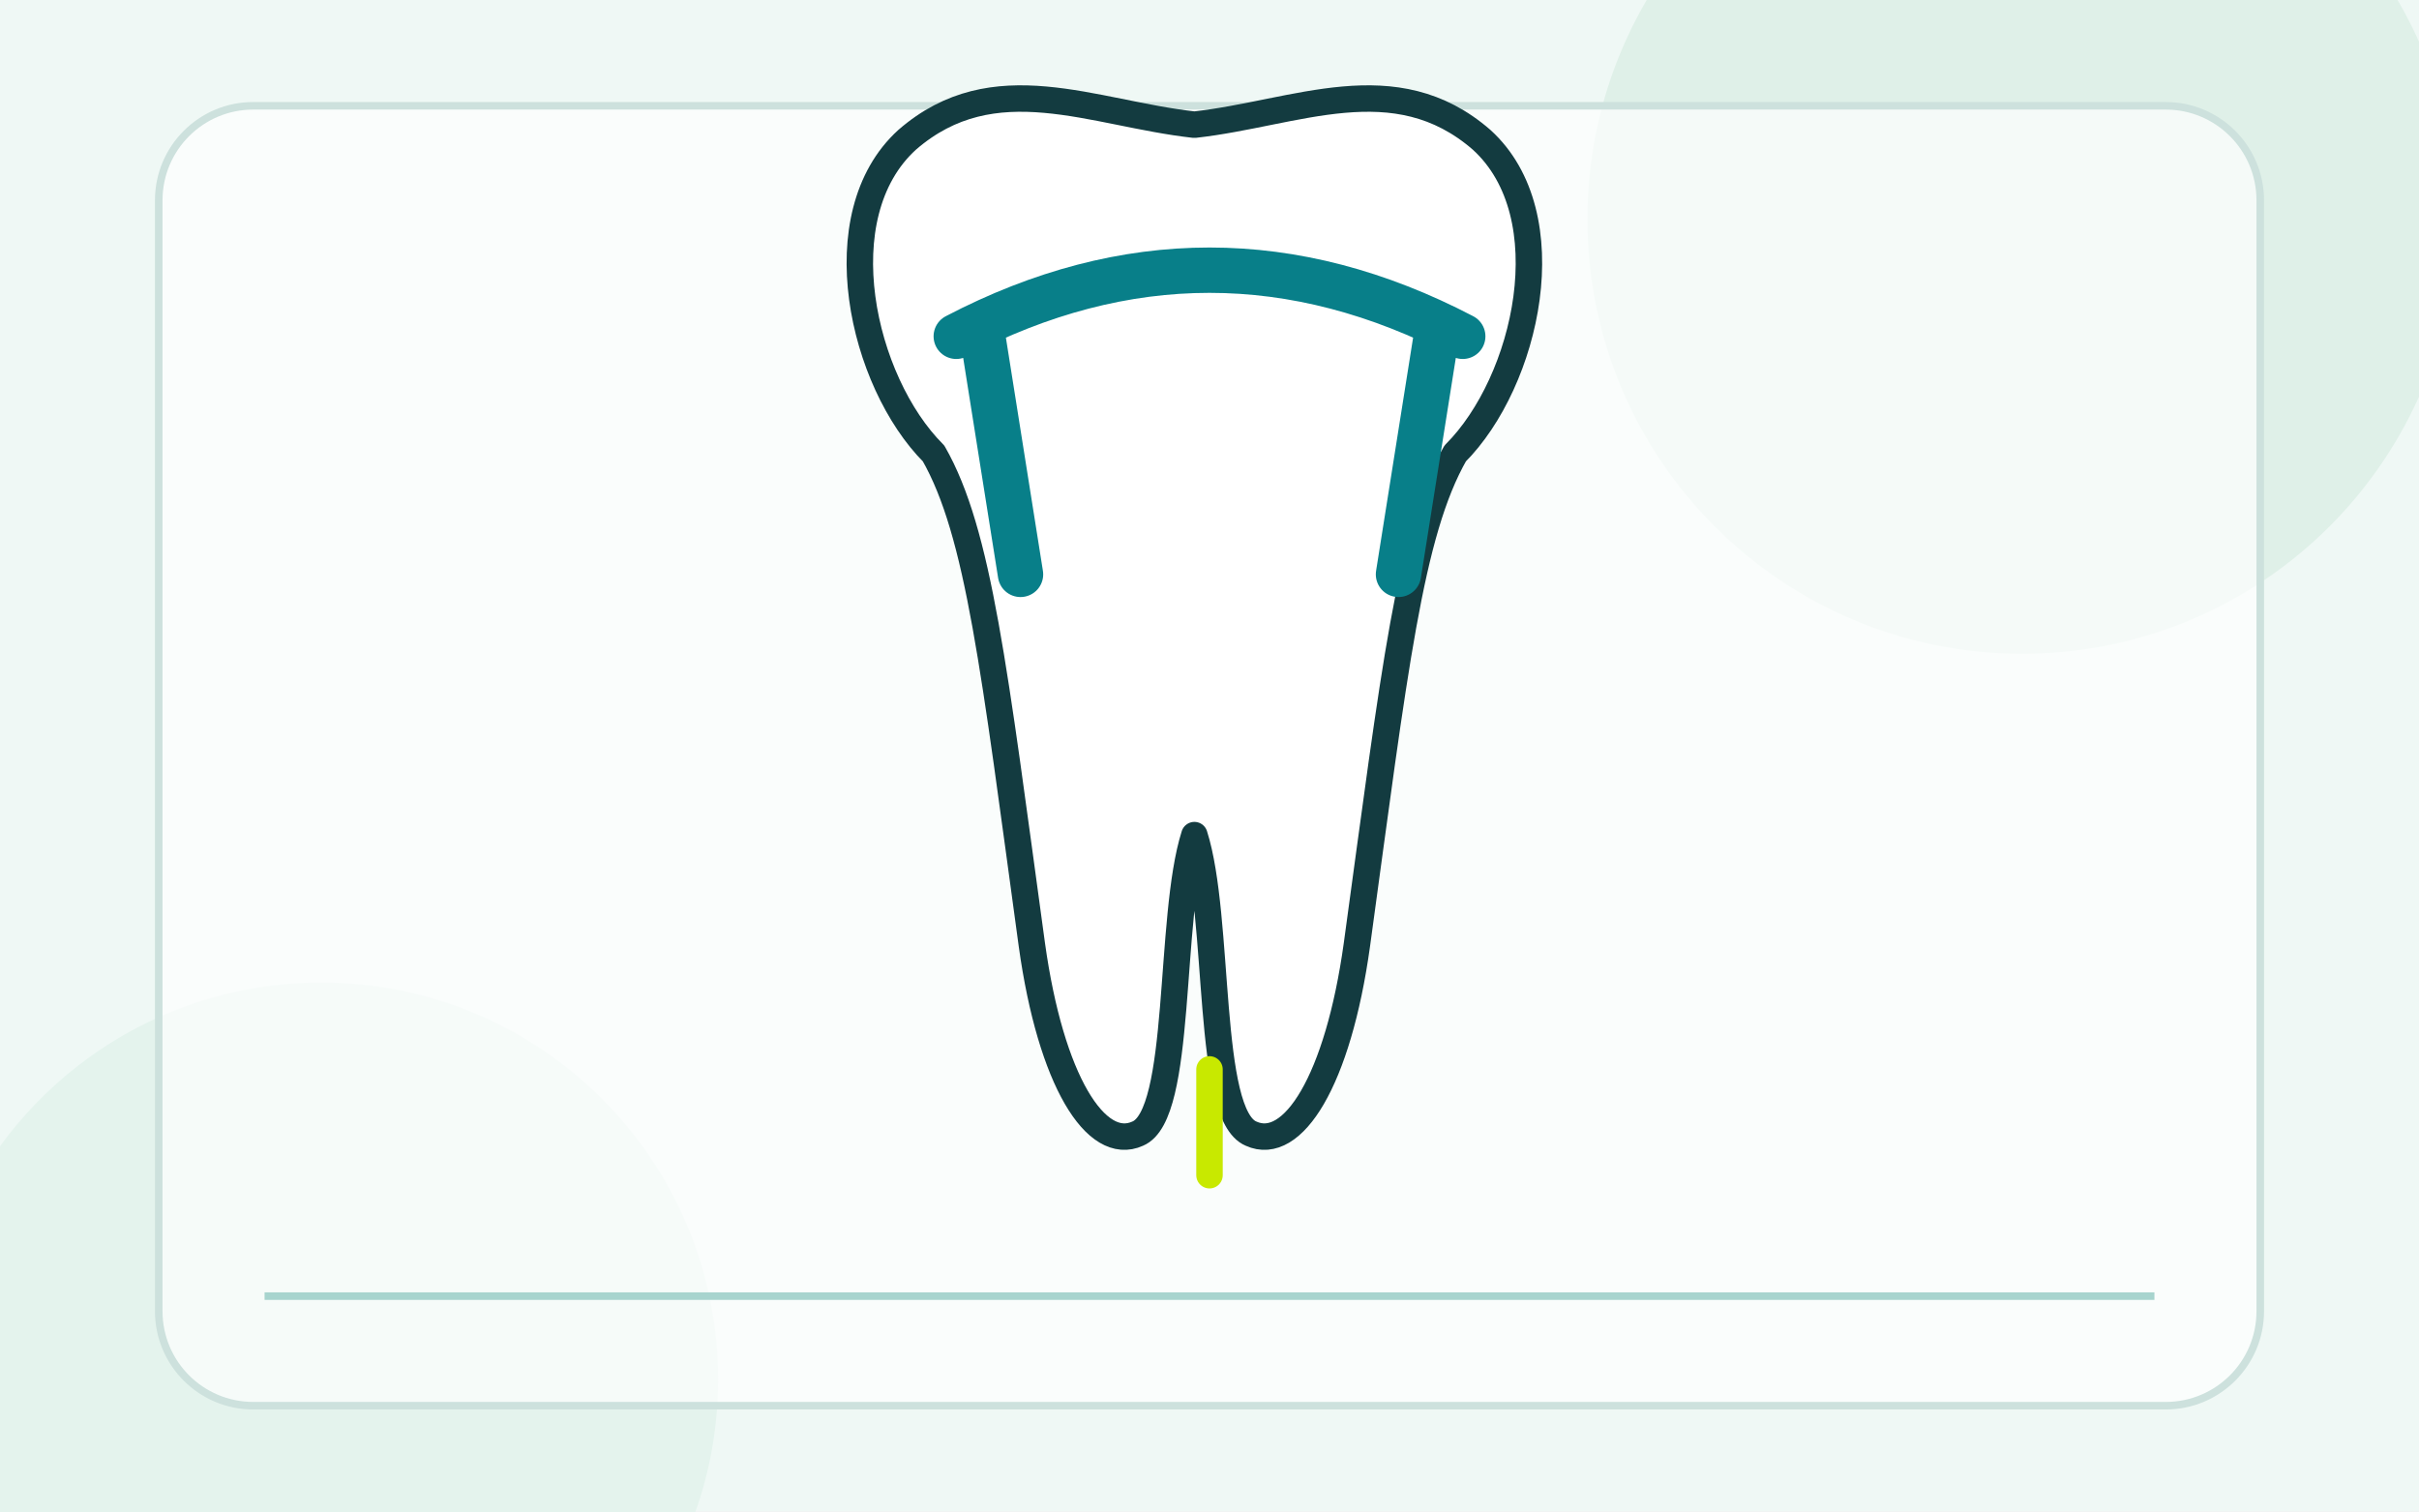
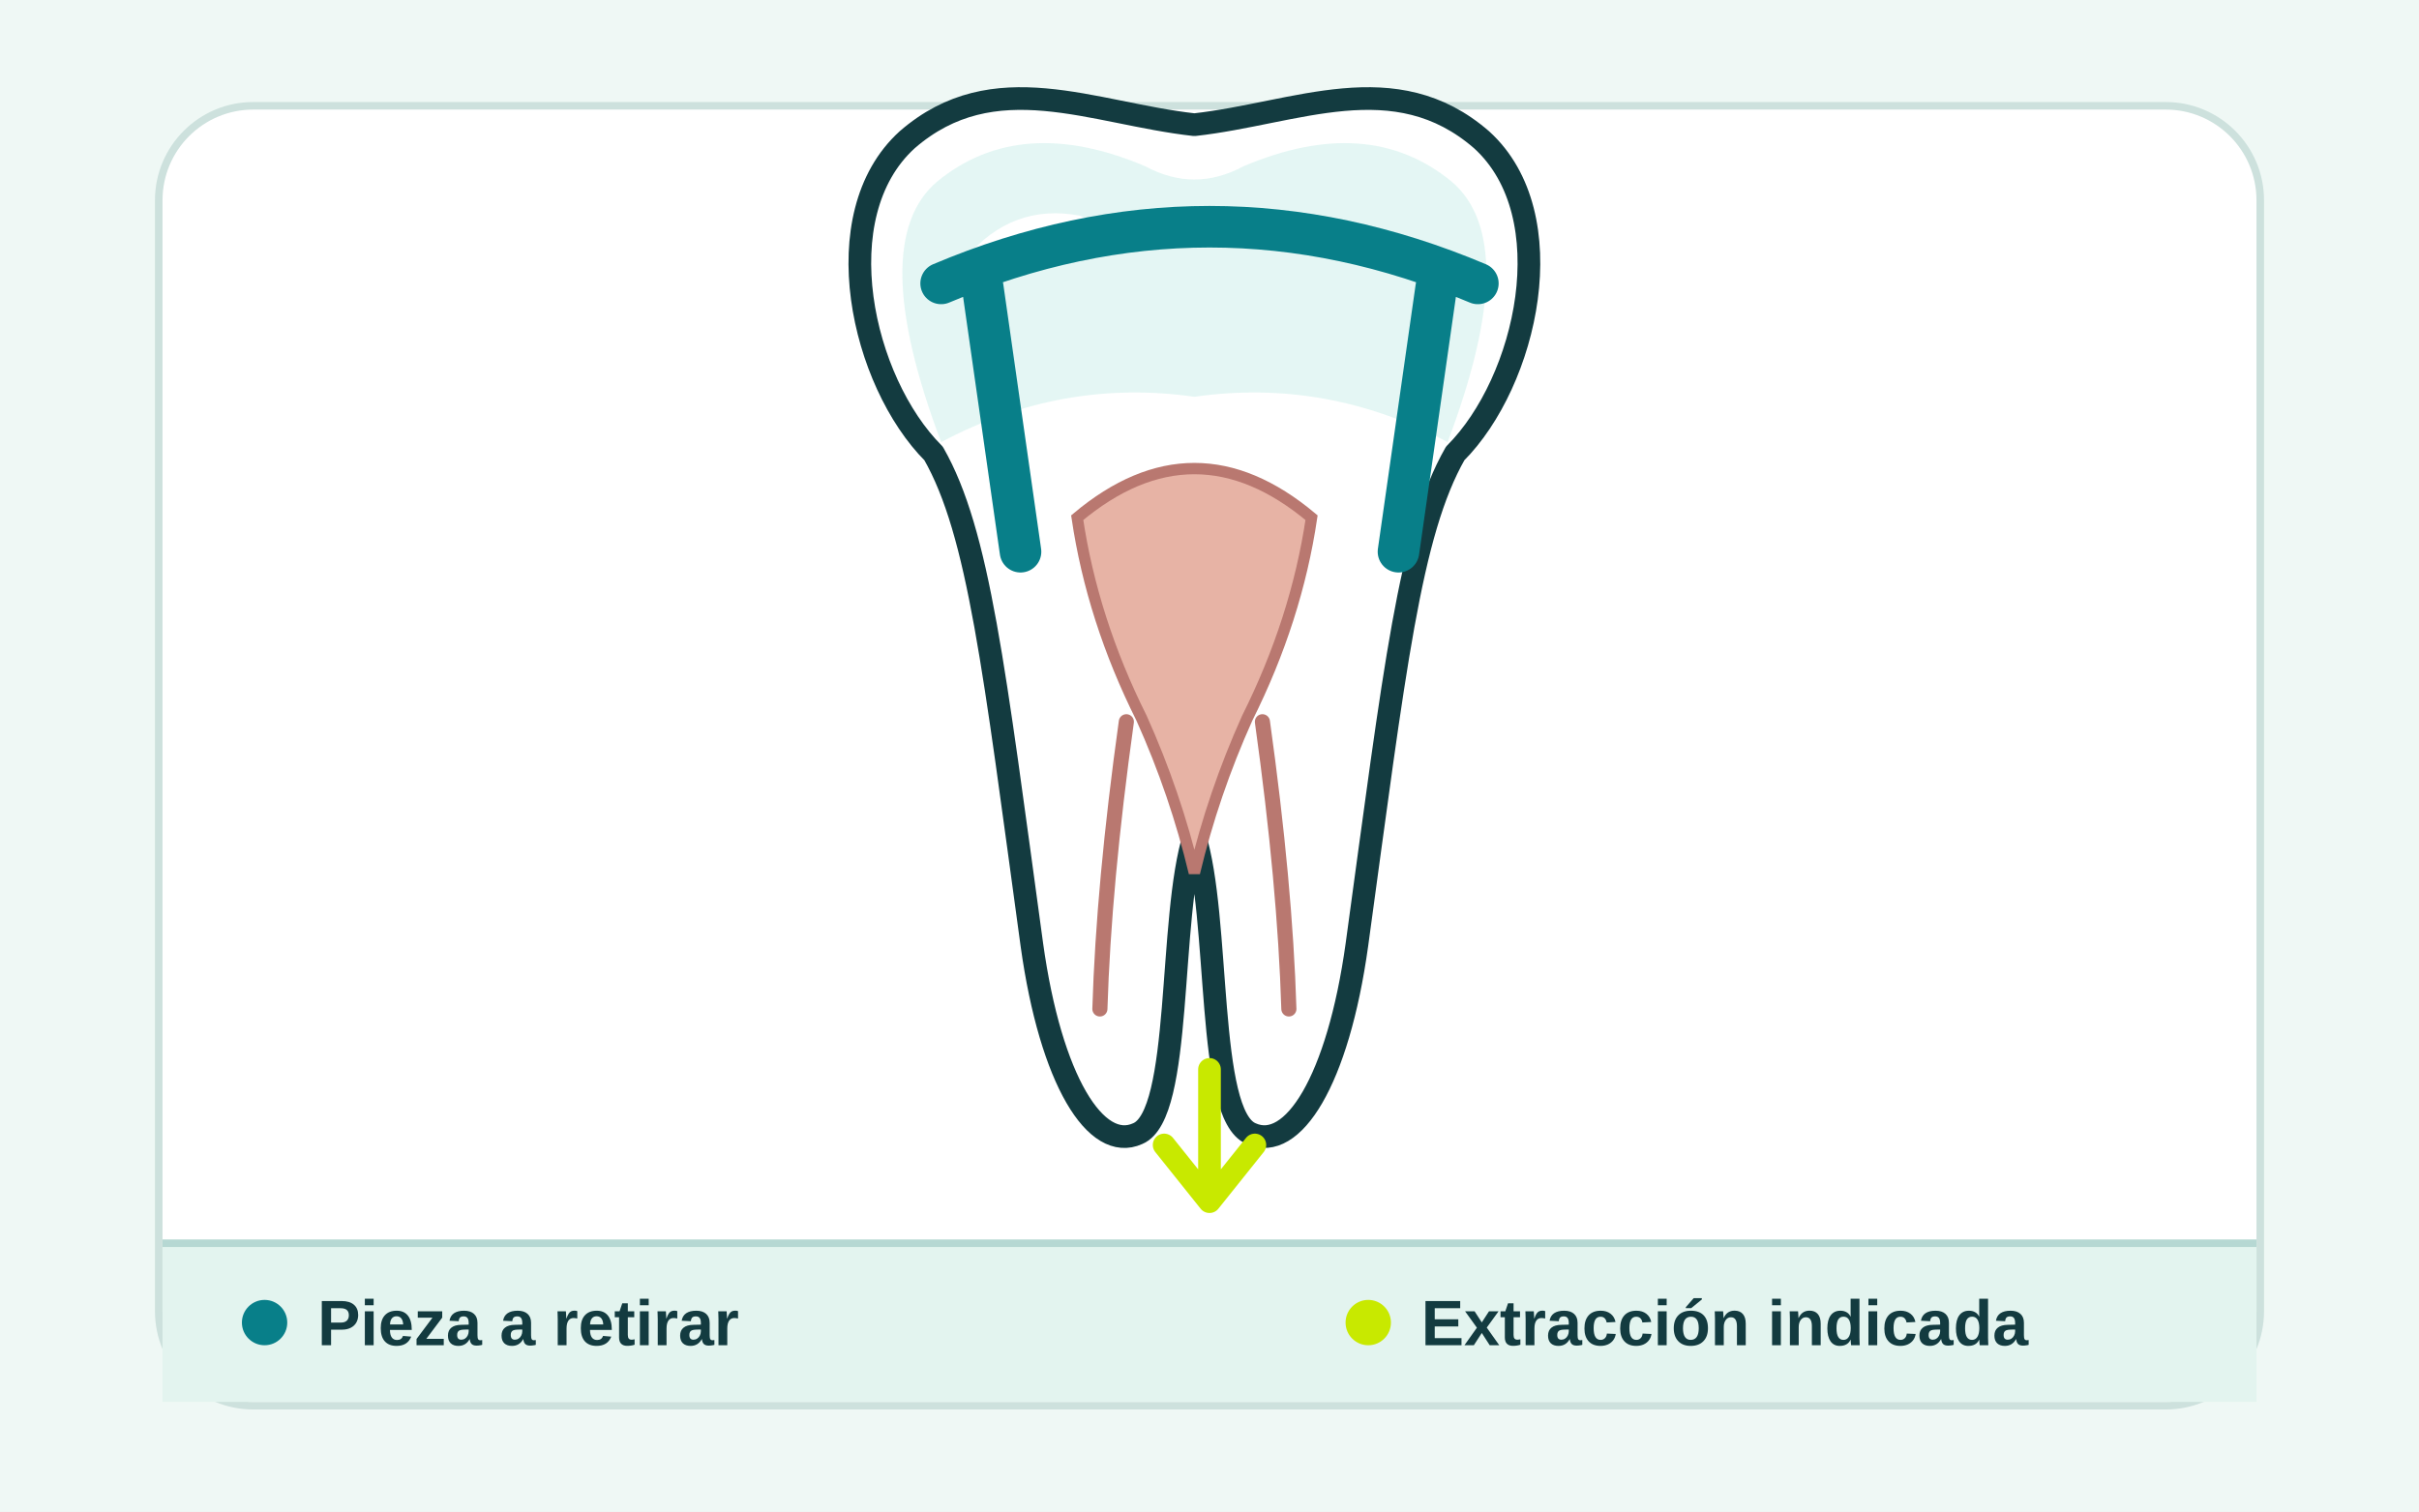
<svg xmlns="http://www.w3.org/2000/svg" viewBox="0 0 640 400" role="img">
  <rect width="640" height="400" fill="#eff8f5" />
-   <circle cx="535" cy="58" r="115" fill="#dff0e8" />
-   <circle cx="85" cy="365" r="105" fill="#e4f3ed" />
-   <rect x="42" y="28" width="556" height="344" rx="25" fill="#ffffff" fill-opacity=".68" stroke="#cde1dd" stroke-width="2" />
+   <rect x="42" y="28" width="556" height="344" rx="25" fill="#ffffff" stroke="#cde1dd" stroke-width="2" />
  <g transform="translate(316 181) scale(1)">
-     <path d="M-69 -61 C-88 -80 -98 -124 -76 -144 C-53 -164 -27 -151 0 -148 C27 -151 53 -164 76 -144 C98 -124 88 -80 69 -61 C57 -40 53 -4 43 69 C38 105 26 124 15 119 C3 114 7 62 0 40 C-7 62 -3 114 -15 119 C-26 124 -38 105 -43 69 C-53 -4 -57 -40 -69 -61 Z" fill="#ffffff" stroke="#133b40" stroke-width="7" stroke-linejoin="round" />
+     <path d="M-69 -61 C-88 -80 -98 -124 -76 -144 C-53 -164 -27 -151 0 -148 C27 -151 53 -164 76 -144 C98 -124 88 -80 69 -61 C57 -40 53 -4 43 69 C38 105 26 124 15 119 C3 114 7 62 0 40 C-7 62 -3 114 -15 119 C-26 124 -38 105 -43 69 C-53 -4 -57 -40 -69 -61 Z" fill="#ffffff" stroke="#133b40" stroke-width="6" stroke-linejoin="round" />
+     <path d="M-67 -64 Q-87 -117 -68 -133 Q-46 -151 -13 -137 Q0 -130 13 -137 Q46 -151 68 -133 Q87 -117 67 -64 Q35 -81 0 -76 Q-35 -81 -67 -64 Z" fill="#dff5f2" opacity=".85" />
+     <path d="M-31 -44 Q0 -70 31 -44 Q27 -17 14 9 Q5 29 0 50 Q-5 29 -14 9 Q-27 -17 -31 -44 Z" fill="#e7b3a5" stroke="#b97870" stroke-width="3" />
+     <path d="M-18 10 Q-24 53 -25 86 M18 10 Q24 53 25 86" fill="none" stroke="#b97870" stroke-width="4" stroke-linecap="round" />
+     <path d="M-58 -111 Q-47 -124 -31 -121" fill="none" stroke="#ffffff" stroke-width="6" stroke-linecap="round" />
  </g>
-   <path d="M260 89 L270 152 M380 89 L370 152 M253 89 Q320 54 387 89" fill="none" stroke="#087f89" stroke-width="12" stroke-linecap="round" stroke-linejoin="round" />
-   <path d="M320 311 v-28" fill="none" stroke="#c8e900" stroke-width="7" stroke-linecap="round" stroke-linejoin="round" />
-   <path d="M70 343 H570" stroke="#a7d4ce" stroke-width="2" />
+   <path d="M249 75 Q320 45 391 75 M260 76 L270 146 M380 76 L370 146" fill="none" stroke="#087f89" stroke-width="11" stroke-linecap="round" stroke-linejoin="round" />
+   <path d="M320 318 V283 M320 318 l-12 -15 M320 318 l12 -15" fill="none" stroke="#c8e900" stroke-width="6" stroke-linecap="round" stroke-linejoin="round" />
+   <rect x="43" y="329" width="554" height="42" rx="0" fill="#e3f4ef" />
+   <path d="M43 329 H597" stroke="#b6d8d3" stroke-width="2" />
+   <circle cx="70" cy="350" r="6" fill="#087f89" />
+   <text x="84" y="356" font-family="Arial, sans-serif" font-size="17" font-weight="700" fill="#133b40">Pieza a retirar</text>
+   <circle cx="362" cy="350" r="6" fill="#c8e900" />
+   <text x="376" y="356" font-family="Arial, sans-serif" font-size="17" font-weight="700" fill="#133b40">Extracción indicada</text>
</svg>
